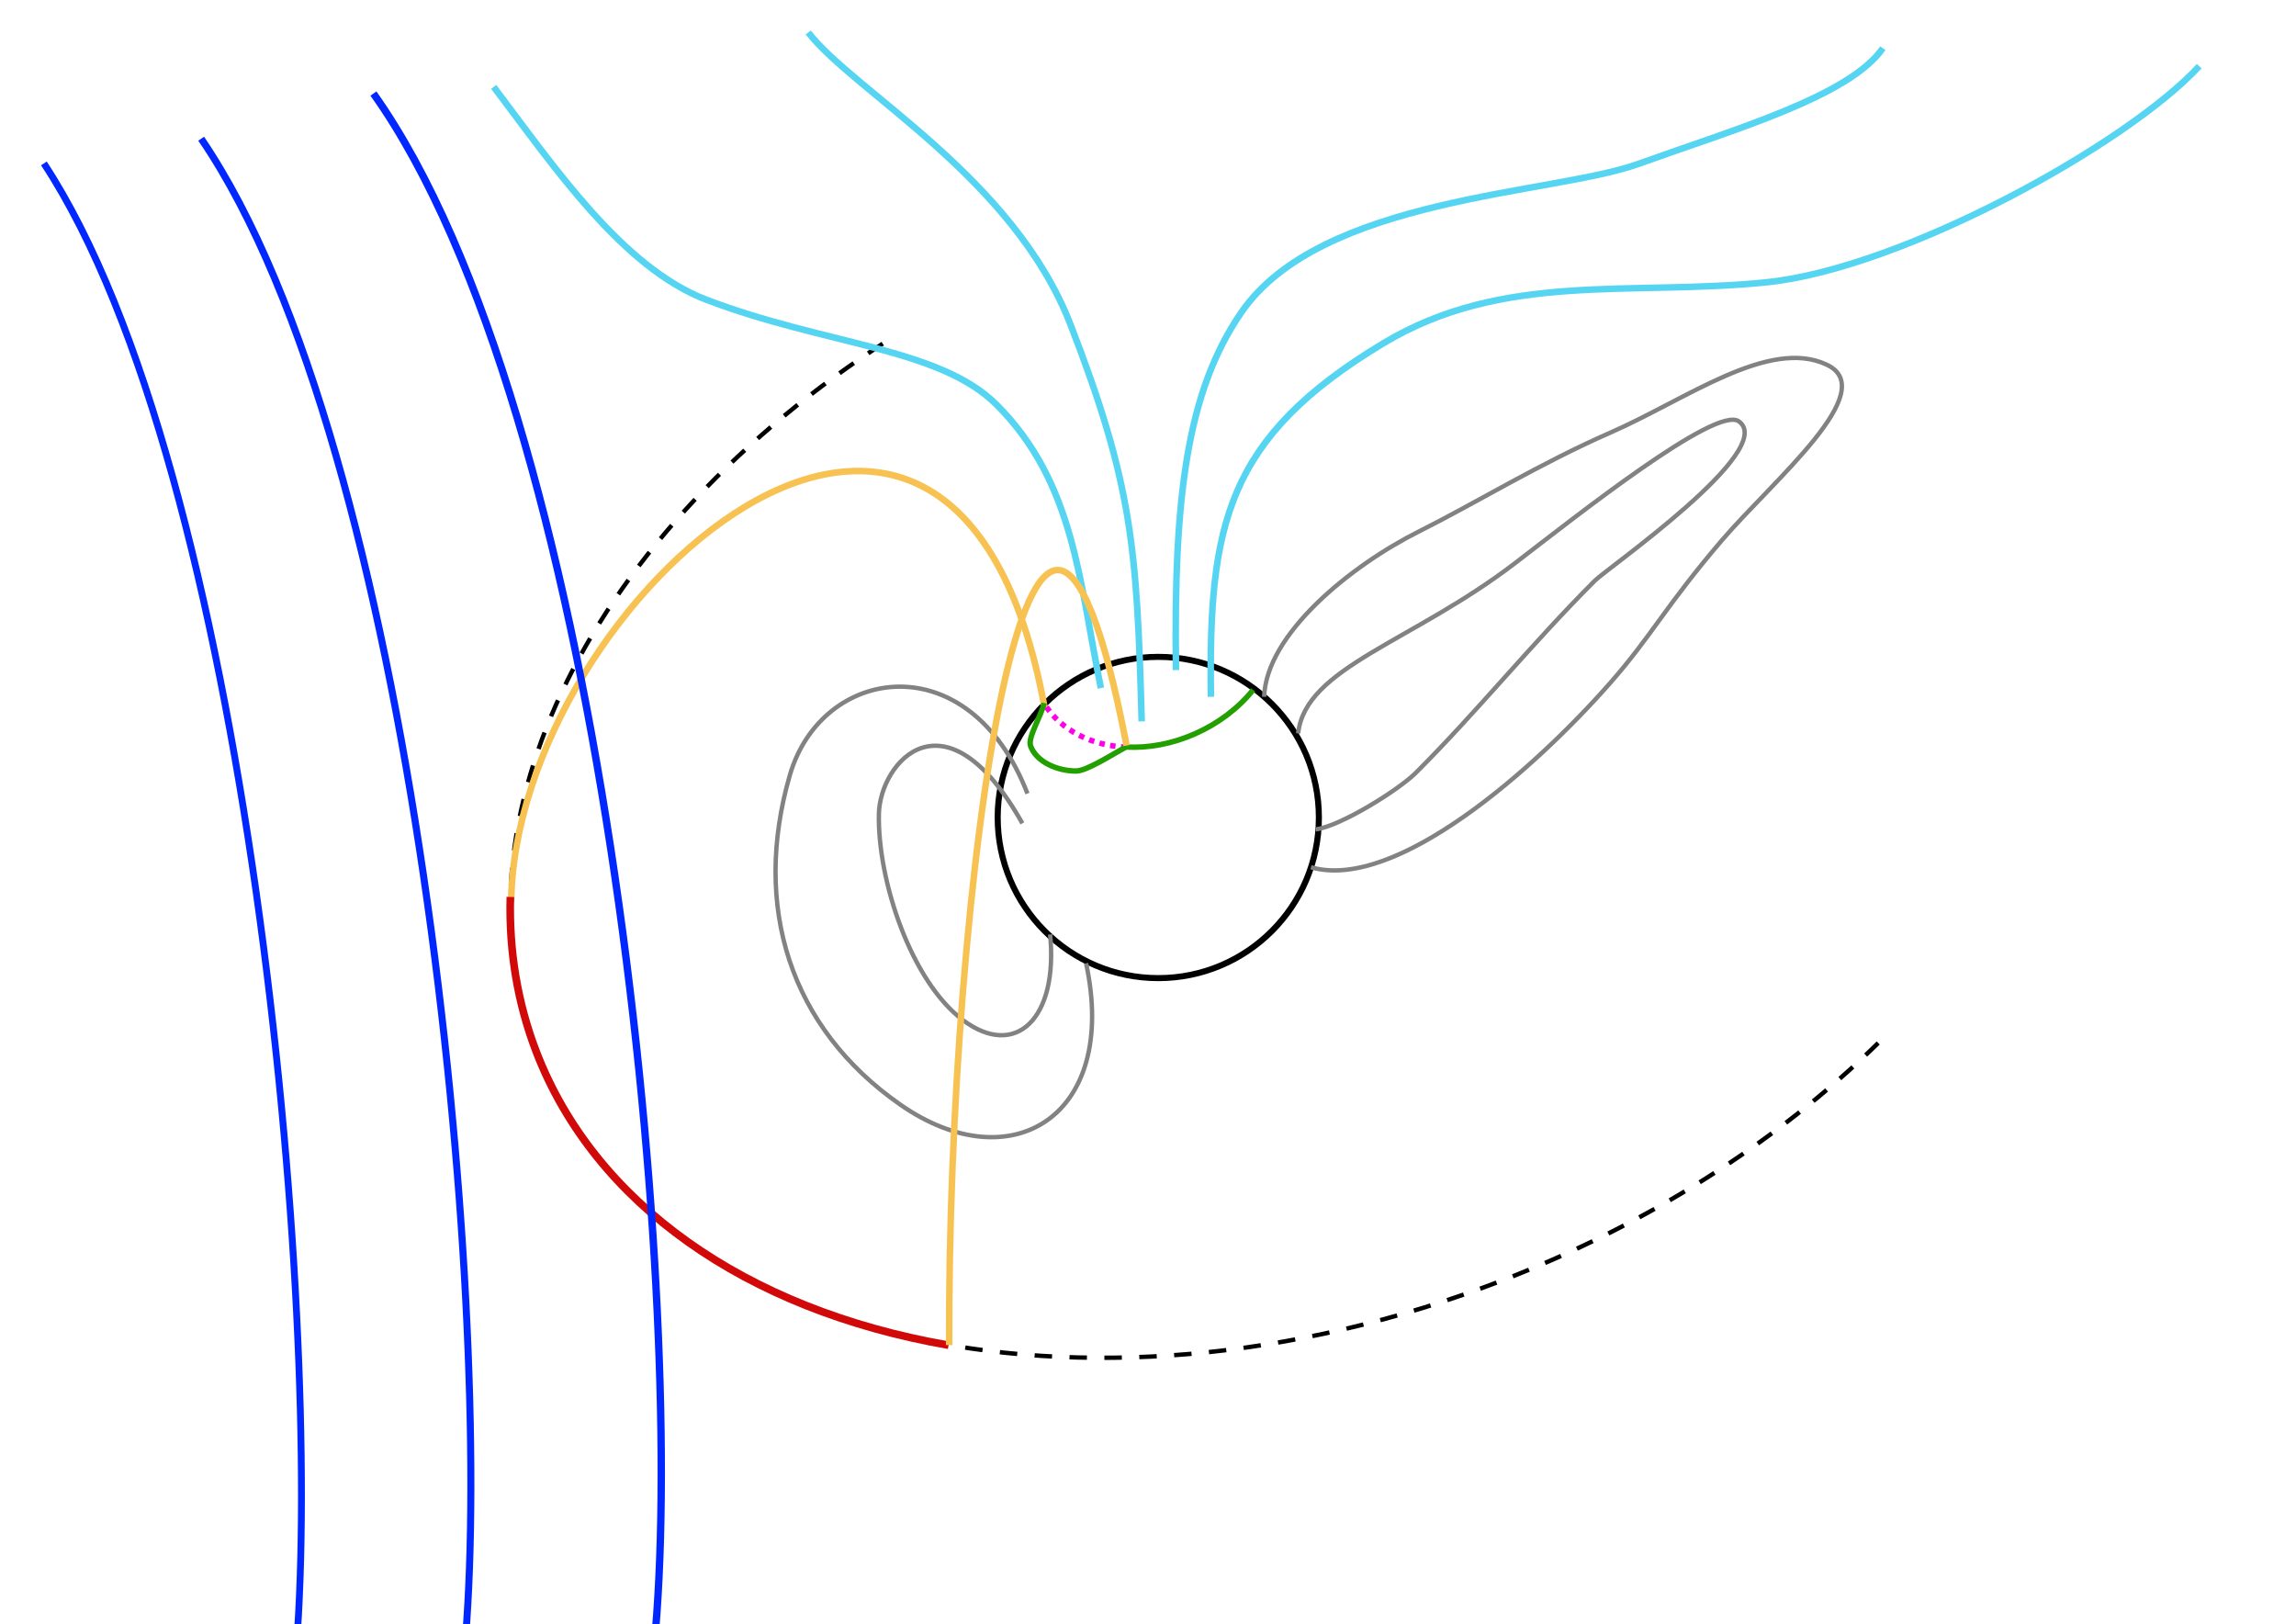
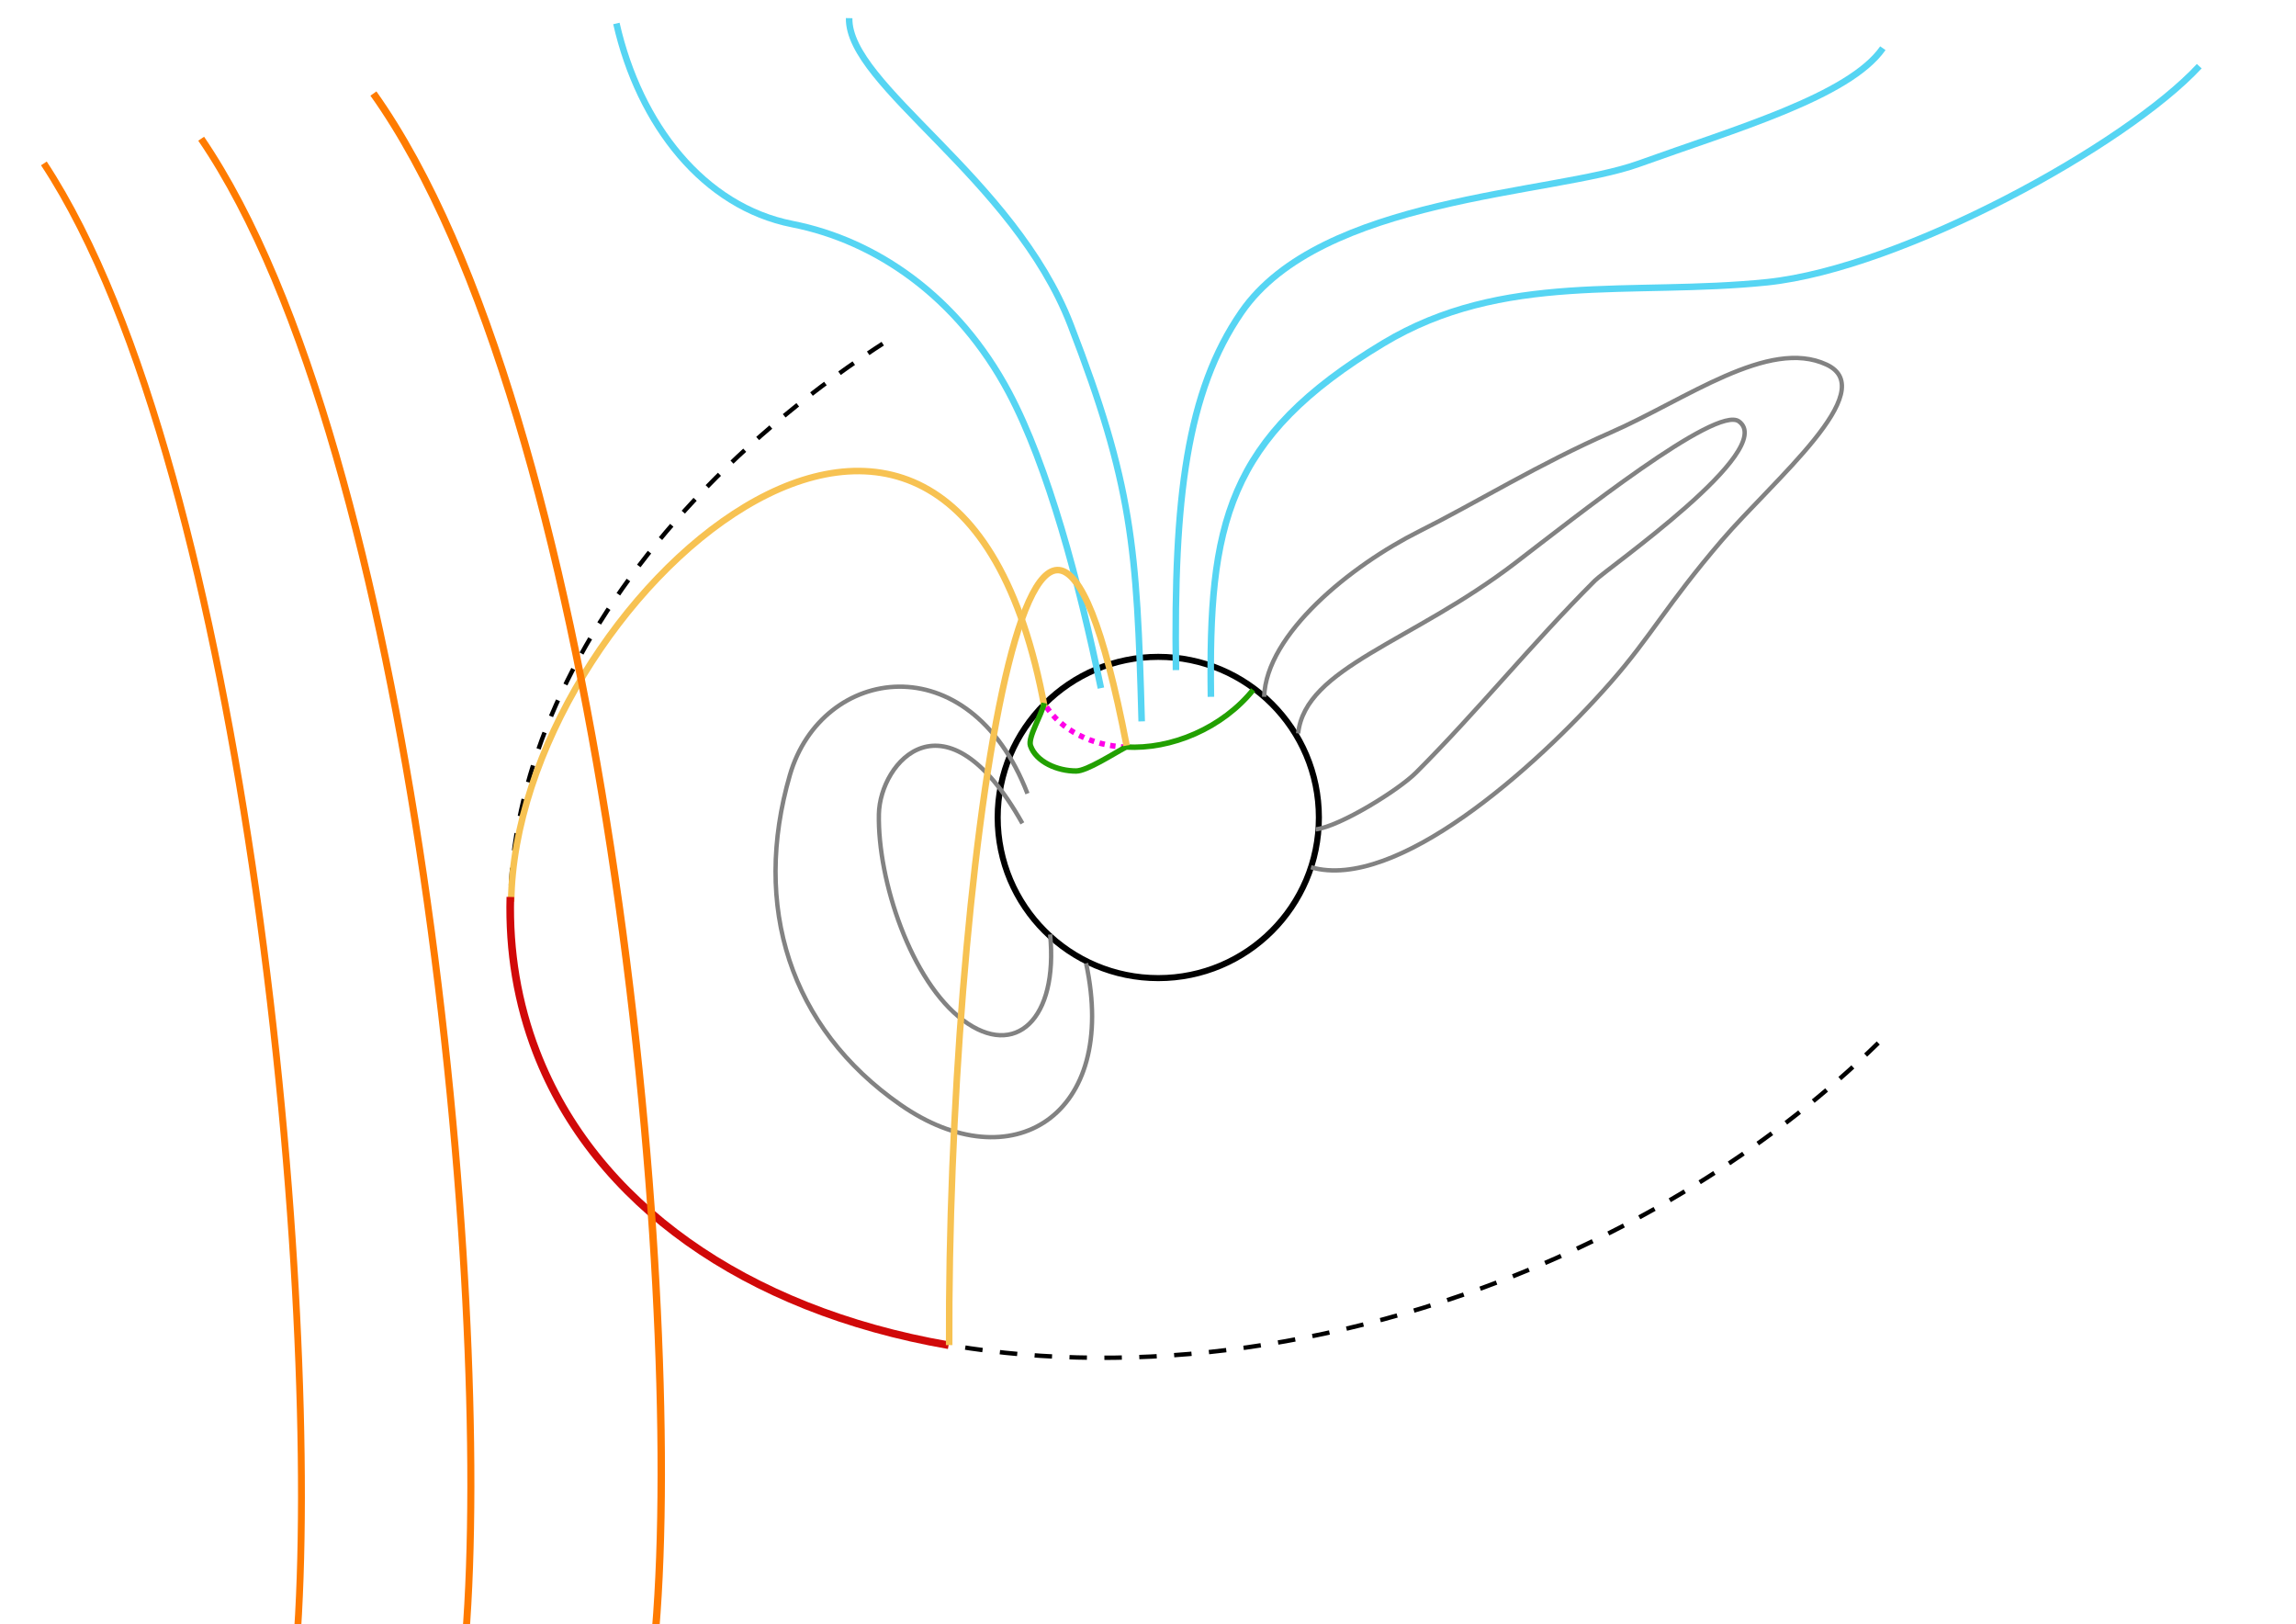
<svg xmlns="http://www.w3.org/2000/svg" width="297mm" height="210mm" viewBox="0 0 1052.362 744.094" id="svg2" version="1.1">
  <defs id="defs4" />
  <g id="layer1" transform="translate(0,-308.2677)">
    <circle style="opacity:1;fill:none;fill-opacity:1;stroke:#000000;stroke-width:2.778;stroke-linecap:butt;stroke-linejoin:miter;stroke-miterlimit:4;stroke-dasharray:none;stroke-dashoffset:0;stroke-opacity:1" id="path3336" cx="530.893" cy="682.898" r="73.611" />
    <path style="opacity:1;fill:none;fill-opacity:1;stroke:#000000;stroke-width:2;stroke-linecap:butt;stroke-linejoin:miter;stroke-miterlimit:4;stroke-dasharray:8,8;stroke-dashoffset:0;stroke-opacity:1" d="M 860.88 477.968 A 257.054 375.285 68.91 0 1 688.552 586.787 A 257.054 375.285 68.91 0 1 245.908 481.994 A 257.054 375.285 68.91 0 1 407.224 155.791 " id="path4142" transform="translate(0,308.2677)" />
    <path style="fill:none;fill-rule:evenodd;stroke:#f7c252;stroke-width:3;stroke-linecap:butt;stroke-linejoin:miter;stroke-miterlimit:4;stroke-dasharray:none;stroke-opacity:1" d="m 478.805,632.691 c -41.602,-227.131 -242.782,-48.545 -244.519,88.814" id="path4197-2" />
    <path style="opacity:1;fill:none;fill-opacity:1;stroke:#ff00e8;stroke-width:2.5;stroke-linecap:butt;stroke-linejoin:miter;stroke-miterlimit:4;stroke-dasharray:2.5, 2.5;stroke-dashoffset:0;stroke-opacity:1" d="M 516.268 342.427 C 500.536 341.694 486.629 334.989 478.898 322.894 " id="path4174" transform="translate(0,308.2677)" />
    <path style="opacity:1;fill:none;fill-opacity:1;stroke:#22a000;stroke-width:2.5;stroke-linecap:butt;stroke-linejoin:miter;stroke-miterlimit:4;stroke-dasharray:none;stroke-dashoffset:0;stroke-opacity:1" d="m 574.353,316.16 c -6.774,8.428 -16.019,15.417 -26.574,20.09 -10.485,4.642 -21.377,6.649 -31.685,6.093 -5.85,3.115 -17.923,10.956 -22.802,10.985 -8.562,0.051 -18.388,-4.153 -20.965,-11.587 -1.329,-3.833 5.196,-14.255 6.244,-19.541" id="path4142-0" transform="translate(0,308.2677)" />
    <path style="opacity:1;fill:none;fill-opacity:1;stroke:#d10909;stroke-width:3.5;stroke-linecap:butt;stroke-linejoin:miter;stroke-miterlimit:4;stroke-dasharray:none;stroke-dashoffset:0;stroke-opacity:1" d="M 434.775 616.469 A 257.054 375.285 68.91 0 1 245.855 482.137 A 257.054 375.285 68.91 0 1 233.916 411.05 " id="path4142-8" transform="translate(0,308.2677)" />
-     <path style="fill:none;fill-rule:evenodd;stroke:#0027ff;stroke-width:3.383;stroke-linecap:butt;stroke-linejoin:miter;stroke-miterlimit:4;stroke-dasharray:none;stroke-opacity:1" d="M 171.156,351.136 C 275.062,497.303 314.083,892.121 300.477,1055.265" id="path4306-9" />
-     <path style="fill:none;fill-rule:evenodd;stroke:#56d5f3;stroke-width:3;stroke-linecap:butt;stroke-linejoin:miter;stroke-opacity:1;stroke-miterlimit:4;stroke-dasharray:none" d="m 226.274,348.084 c 27.435,36.158 58.836,82.802 97.581,97.581 54.106,20.639 106.806,21.953 132.936,48.083 35.932,35.932 37.864,81.698 47.811,129.865" id="path4332" />
-     <path style="fill:none;fill-rule:evenodd;stroke:#56d5f3;stroke-width:3;stroke-linecap:butt;stroke-linejoin:miter;stroke-opacity:1;stroke-miterlimit:4;stroke-dasharray:none" d="m 370.449,323.143 c 20.999,27.123 94.103,66.375 120.238,133.936 28.318,73.205 30.445,101.943 32.598,181.777" id="path4332-4" />
+     <path style="fill:none;fill-rule:evenodd;stroke:#ff7b00;stroke-width:3.383;stroke-linecap:butt;stroke-linejoin:miter;stroke-miterlimit:4;stroke-dasharray:none;stroke-opacity:1" d="M 171.156,351.136 C 275.062,497.303 314.083,892.121 300.477,1055.265" id="path4306-9" />
+     <path style="fill:none;fill-rule:evenodd;stroke:#56d5f3;stroke-width:3;stroke-linecap:butt;stroke-linejoin:miter;stroke-miterlimit:4;stroke-dasharray:none;stroke-opacity:1" d="m 282.524,319.021 c 10.56,46.47 40.019,83.946 80.706,91.956 38.169,7.514 75.729,33.117 99.186,77.146 17.9,33.598 32.239,87.323 42.186,135.49" id="path4332" />
+     <path style="fill:none;fill-rule:evenodd;stroke:#56d5f3;stroke-width:3;stroke-linecap:butt;stroke-linejoin:miter;stroke-miterlimit:4;stroke-dasharray:none;stroke-opacity:1" d="m 389.199,316.58 c -0.564,30.873 75.353,72.938 101.488,140.499 28.318,73.205 30.445,101.943 32.598,181.777" id="path4332-4" />
    <path style="fill:none;fill-rule:evenodd;stroke:#828282;stroke-width:2;stroke-linecap:butt;stroke-linejoin:miter;stroke-opacity:1;stroke-miterlimit:4;stroke-dasharray:none" d="m 579.413,627.598 c 0.94,-28.732 39.604,-60.107 71.125,-75.868 25.293,-12.647 55.33,-31.113 87.681,-45.255 34.528,-15.094 72.425,-43.541 98.995,-31.113 25.397,11.879 -24.553,53.093 -48.083,80.61 -25.518,29.842 -32.24,43.79 -50.912,65.054 -34.92,39.769 -98.574,95.863 -137.35,84.681" id="path4353" />
    <path style="fill:none;fill-rule:evenodd;stroke:#828282;stroke-width:2;stroke-linecap:butt;stroke-linejoin:miter;stroke-opacity:1;stroke-miterlimit:4;stroke-dasharray:none" d="m 470.933,671.939 c -26.704,-69.099 -94.315,-58.713 -108.894,-8.485 -17.435,60.065 -0.093,115.709 50.672,151.073 50.765,35.364 100.195,5.286 85.093,-64.806" id="path4355" />
    <path style="fill:none;fill-rule:evenodd;stroke:#828282;stroke-width:2;stroke-linecap:butt;stroke-linejoin:miter;stroke-opacity:1;stroke-miterlimit:4;stroke-dasharray:none" d="m 468.595,685.587 c -35.189,-62.735 -65.275,-28.234 -65.761,-4.243 -0.615,30.376 14.713,76.64 38.651,94.504 23.811,17.769 43.627,-0.371 39.838,-39.35" id="path4355-5" />
    <path style="fill:none;fill-rule:evenodd;stroke:#f7c252;stroke-width:3;stroke-linecap:butt;stroke-linejoin:miter;stroke-miterlimit:4;stroke-dasharray:none;stroke-opacity:1" d="M 435.044,616.436 C 434.266,406.963 473.513,119.183 516.366,341.66" id="path4403" transform="translate(0,308.2677)" />
    <path style="fill:none;fill-rule:evenodd;stroke:#828282;stroke-width:2;stroke-linecap:butt;stroke-linejoin:miter;stroke-opacity:1;stroke-miterlimit:4;stroke-dasharray:none" d="m 595,644.362 c 3.28,-30.211 52.038,-41.734 99.422,-78.03 C 722.257,545.011 786.617,493.866 797,501.362 c 17.939,12.951 -60.262,67.262 -66,73 -29.657,29.657 -53.236,59.236 -82,88 -7.991,7.991 -34.718,24.59 -46,26" id="path4372" />
    <path style="fill:none;fill-rule:evenodd;stroke:#56d5f3;stroke-width:3;stroke-linecap:butt;stroke-linejoin:miter;stroke-opacity:1;stroke-miterlimit:4;stroke-dasharray:none" d="m 539,615.362 c -1.097,-78.872 4.955,-127.659 30,-164 36.503,-52.966 142.778,-53.872 182,-68 44.165,-15.909 96.548,-30.887 112,-53" id="path4374" />
    <path style="fill:none;fill-rule:evenodd;stroke:#56d5f3;stroke-width:3;stroke-linecap:butt;stroke-linejoin:miter;stroke-opacity:1;stroke-miterlimit:4;stroke-dasharray:none" d="m 555.019,627.601 c -1.097,-78.872 6.955,-118.659 79,-162 55.121,-33.159 113.43,-21.573 176,-28 62.006,-6.503 164.548,-62.887 198,-99" id="path4374-5" />
-     <path style="fill:none;fill-rule:evenodd;stroke:#0027ff;stroke-width:3.145;stroke-linecap:butt;stroke-linejoin:miter;stroke-miterlimit:4;stroke-dasharray:none;stroke-opacity:1" d="M 20.112,383.153 C 113.091,524.351 148.009,905.746 135.833,1063.344" id="path4306-9-0" />
-     <path style="fill:none;fill-rule:evenodd;stroke:#0027ff;stroke-width:3.235;stroke-linecap:butt;stroke-linejoin:miter;stroke-miterlimit:4;stroke-dasharray:none;stroke-opacity:1" d="M 92.207,371.837 C 189.559,514.494 226.118,899.831 213.371,1059.058" id="path4306-9-4" />
+     <path style="fill:none;fill-rule:evenodd;stroke:#ff7b00;stroke-width:3.145;stroke-linecap:butt;stroke-linejoin:miter;stroke-miterlimit:4;stroke-dasharray:none;stroke-opacity:1" d="M 20.112,383.153 C 113.091,524.351 148.009,905.746 135.833,1063.344" id="path4306-9-0" />
+     <path style="fill:none;fill-rule:evenodd;stroke:#ff7b00;stroke-width:3.235;stroke-linecap:butt;stroke-linejoin:miter;stroke-miterlimit:4;stroke-dasharray:none;stroke-opacity:1" d="M 92.207,371.837 C 189.559,514.494 226.118,899.831 213.371,1059.058" id="path4306-9-4" />
    <flowRoot xml:space="preserve" id="flowRoot4441" style="font-style:normal;font-variant:normal;font-weight:normal;font-stretch:normal;font-size:30px;line-height:100%;font-family:sans-serif;-inkscape-font-specification:'sans-serif, Normal';text-align:start;letter-spacing:0px;word-spacing:0px;writing-mode:lr-tb;text-anchor:start;fill:#000000;fill-opacity:1;stroke:none;stroke-width:1px;stroke-linecap:butt;stroke-linejoin:miter;stroke-opacity:1" transform="matrix(0.8475859,-0.5306582,0.5306582,0.8475859,-261.0948,787.6804)">
      <flowRegion id="flowRegion4443">
        <rect id="rect4445" width="305.47" height="52.326" x="708.521" y="604.087" style="font-style:normal;font-variant:normal;font-weight:normal;font-stretch:normal;font-size:30px;line-height:100%;font-family:sans-serif;-inkscape-font-specification:'sans-serif, Normal';text-align:start;writing-mode:lr-tb;text-anchor:start" />
      </flowRegion>
      <flowPara id="flowPara4447" style="font-style:normal;font-variant:normal;font-weight:normal;font-stretch:normal;font-size:30px;line-height:100%;font-family:sans-serif;-inkscape-font-specification:'sans-serif, Normal';text-align:start;writing-mode:lr-tb;text-anchor:start">Magnetopause</flowPara>
    </flowRoot>
-     <flowRoot xml:space="preserve" id="flowRoot4449" style="font-style:normal;font-weight:normal;font-size:40px;line-height:125%;font-family:sans-serif;letter-spacing:0px;word-spacing:0px;fill:#0027ff;fill-opacity:1;stroke:none;stroke-width:1px;stroke-linecap:butt;stroke-linejoin:miter;stroke-opacity:1;" transform="translate(8,312.2677)">
-       <flowRegion id="flowRegion4451">
-         <rect id="rect4453" width="80.61" height="66.468" x="29.698" y="372.156" style="fill:#0027ff;fill-opacity:1;" />
+     <flowRoot xml:space="preserve" id="flowRoot4449" style="font-style:normal;font-weight:normal;font-size:40px;line-height:125%;font-family:sans-serif;letter-spacing:0px;word-spacing:0px;fill:#ff7b00;fill-opacity:1;stroke:none;stroke-width:1px;stroke-linecap:butt;stroke-linejoin:miter;stroke-opacity:1" transform="translate(4.25,321.6427)">
+       <flowRegion id="flowRegion4451" style="fill:#ff7b00;fill-opacity:1">
+         <rect id="rect4453" width="80.61" height="66.468" x="29.698" y="372.156" style="fill:#ff7b00;fill-opacity:1" />
      </flowRegion>
      <flowPara id="flowPara4455">IMF</flowPara>
    </flowRoot>
    <flowRoot xml:space="preserve" id="flowRoot4457" style="font-style:normal;font-variant:normal;font-weight:normal;font-stretch:normal;font-size:30px;line-height:125%;font-family:sans-serif;-inkscape-font-specification:'sans-serif, Normal';text-align:start;letter-spacing:0px;word-spacing:0px;writing-mode:lr-tb;text-anchor:start;fill:#d10909;fill-opacity:1;stroke:none;stroke-width:1px;stroke-linecap:butt;stroke-linejoin:miter;stroke-opacity:1;" transform="matrix(0.9091191,0.4165363,-0.4165363,0.9091191,289.3655,162.6552)">
      <flowRegion id="flowRegion4459">
        <rect id="rect4461" width="199.404" height="82.024" x="337.997" y="602.673" style="font-style:normal;font-variant:normal;font-weight:normal;font-stretch:normal;font-size:30px;line-height:125%;font-family:sans-serif;-inkscape-font-specification:'sans-serif, Normal';text-align:start;writing-mode:lr-tb;text-anchor:start;fill:#d10909;fill-opacity:1;" />
      </flowRegion>
      <flowPara id="flowPara4463">X-line</flowPara>
    </flowRoot>
    <flowRoot xml:space="preserve" id="flowRoot4465" style="font-style:normal;font-variant:normal;font-weight:normal;font-stretch:normal;font-size:30px;line-height:125%;font-family:sans-serif;-inkscape-font-specification:'sans-serif, Normal';text-align:start;letter-spacing:0px;word-spacing:0px;writing-mode:lr-tb;text-anchor:start;fill:#56d5f3;fill-opacity:1;stroke:none;stroke-width:1px;stroke-linecap:butt;stroke-linejoin:miter;stroke-opacity:1;" transform="matrix(0.965191,-0.2615459,0.2615459,0.965191,30.84898,500.0363)">
      <flowRegion id="flowRegion4467">
        <rect id="rect4469" width="339.411" height="63.64" x="560.029" y="27.088" style="font-style:normal;font-variant:normal;font-weight:normal;font-stretch:normal;font-size:30px;line-height:125%;font-family:sans-serif;-inkscape-font-specification:'sans-serif, Normal';text-align:start;writing-mode:lr-tb;text-anchor:start;stroke:none;stroke-opacity:1;fill:#56d5f3;fill-opacity:1;" />
      </flowRegion>
      <flowPara id="flowPara4471">Open Field Lines</flowPara>
    </flowRoot>
    <flowRoot xml:space="preserve" id="flowRoot4473" style="font-style:normal;font-variant:normal;font-weight:normal;font-stretch:normal;font-size:27.5px;line-height:125%;font-family:sans-serif;-inkscape-font-specification:'sans-serif, Normal';text-align:start;letter-spacing:0px;word-spacing:0px;writing-mode:lr-tb;text-anchor:start;fill:#828282;fill-opacity:1;stroke:none;stroke-width:1px;stroke-linecap:butt;stroke-linejoin:miter;stroke-opacity:1;" transform="matrix(0.6864722,-0.727156,0.727156,0.6864722,-75.65595,928.6613)">
      <flowRegion id="flowRegion4475">
        <rect id="rect4477" width="381.838" height="60.811" x="688.722" y="382.056" style="font-style:normal;font-variant:normal;font-weight:normal;font-stretch:normal;font-size:27.5px;line-height:125%;font-family:sans-serif;-inkscape-font-specification:'sans-serif, Normal';text-align:start;writing-mode:lr-tb;text-anchor:start;fill:#828282;fill-opacity:1;" />
      </flowRegion>
      <flowPara id="flowPara4479">Closed Field Lines</flowPara>
    </flowRoot>
  </g>
</svg>
